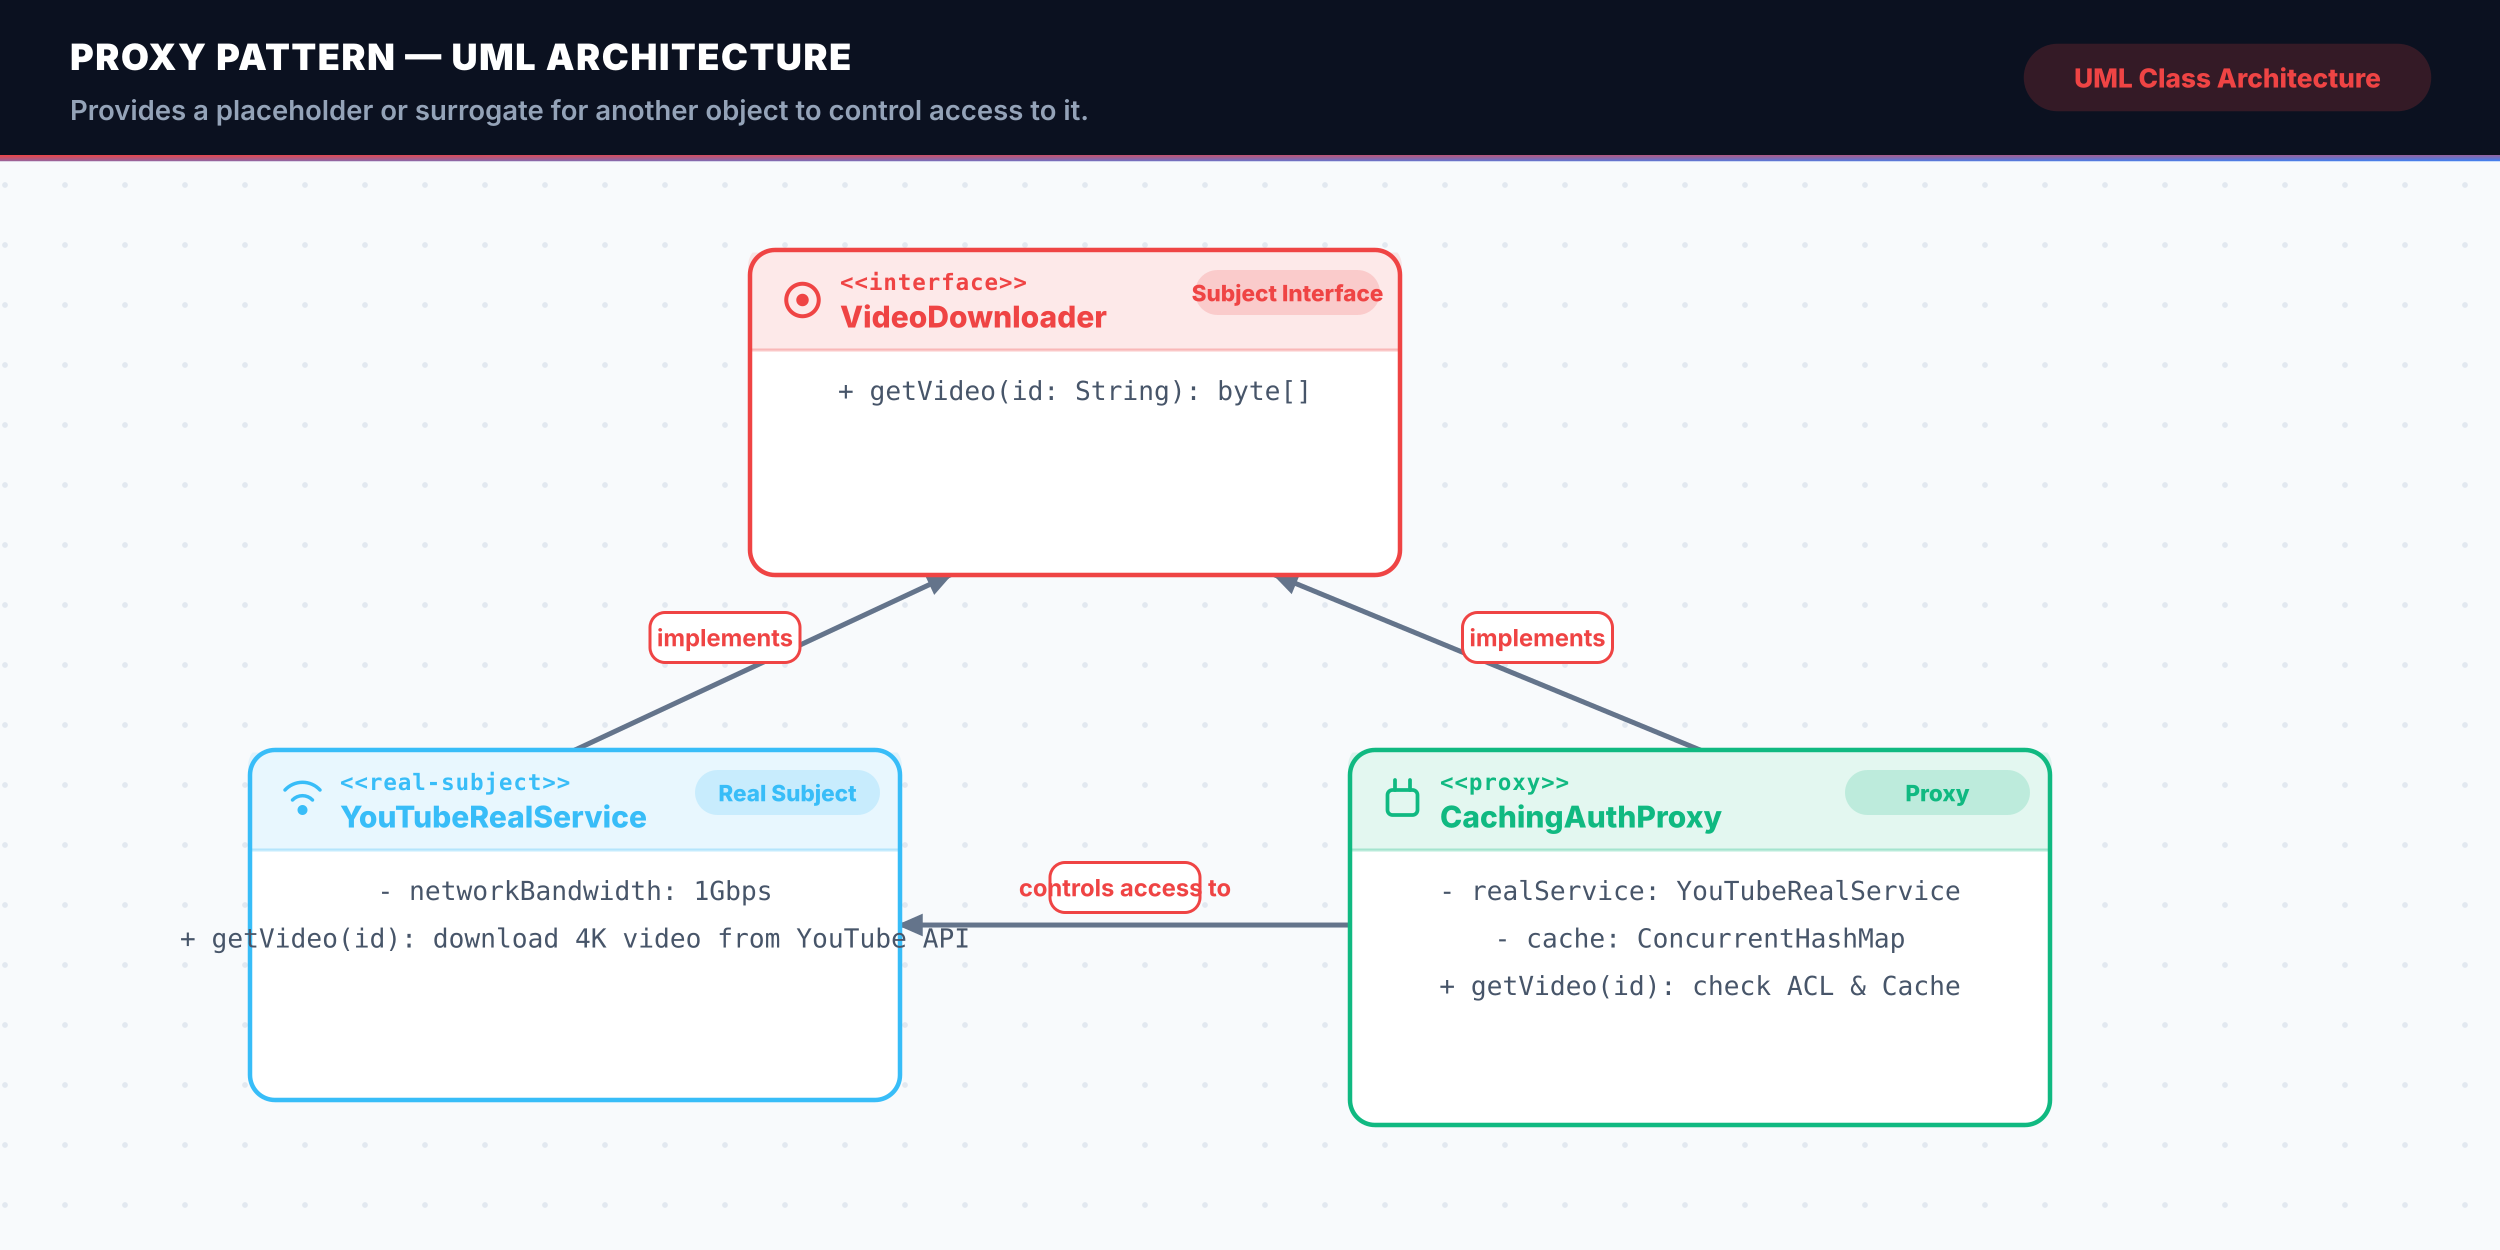
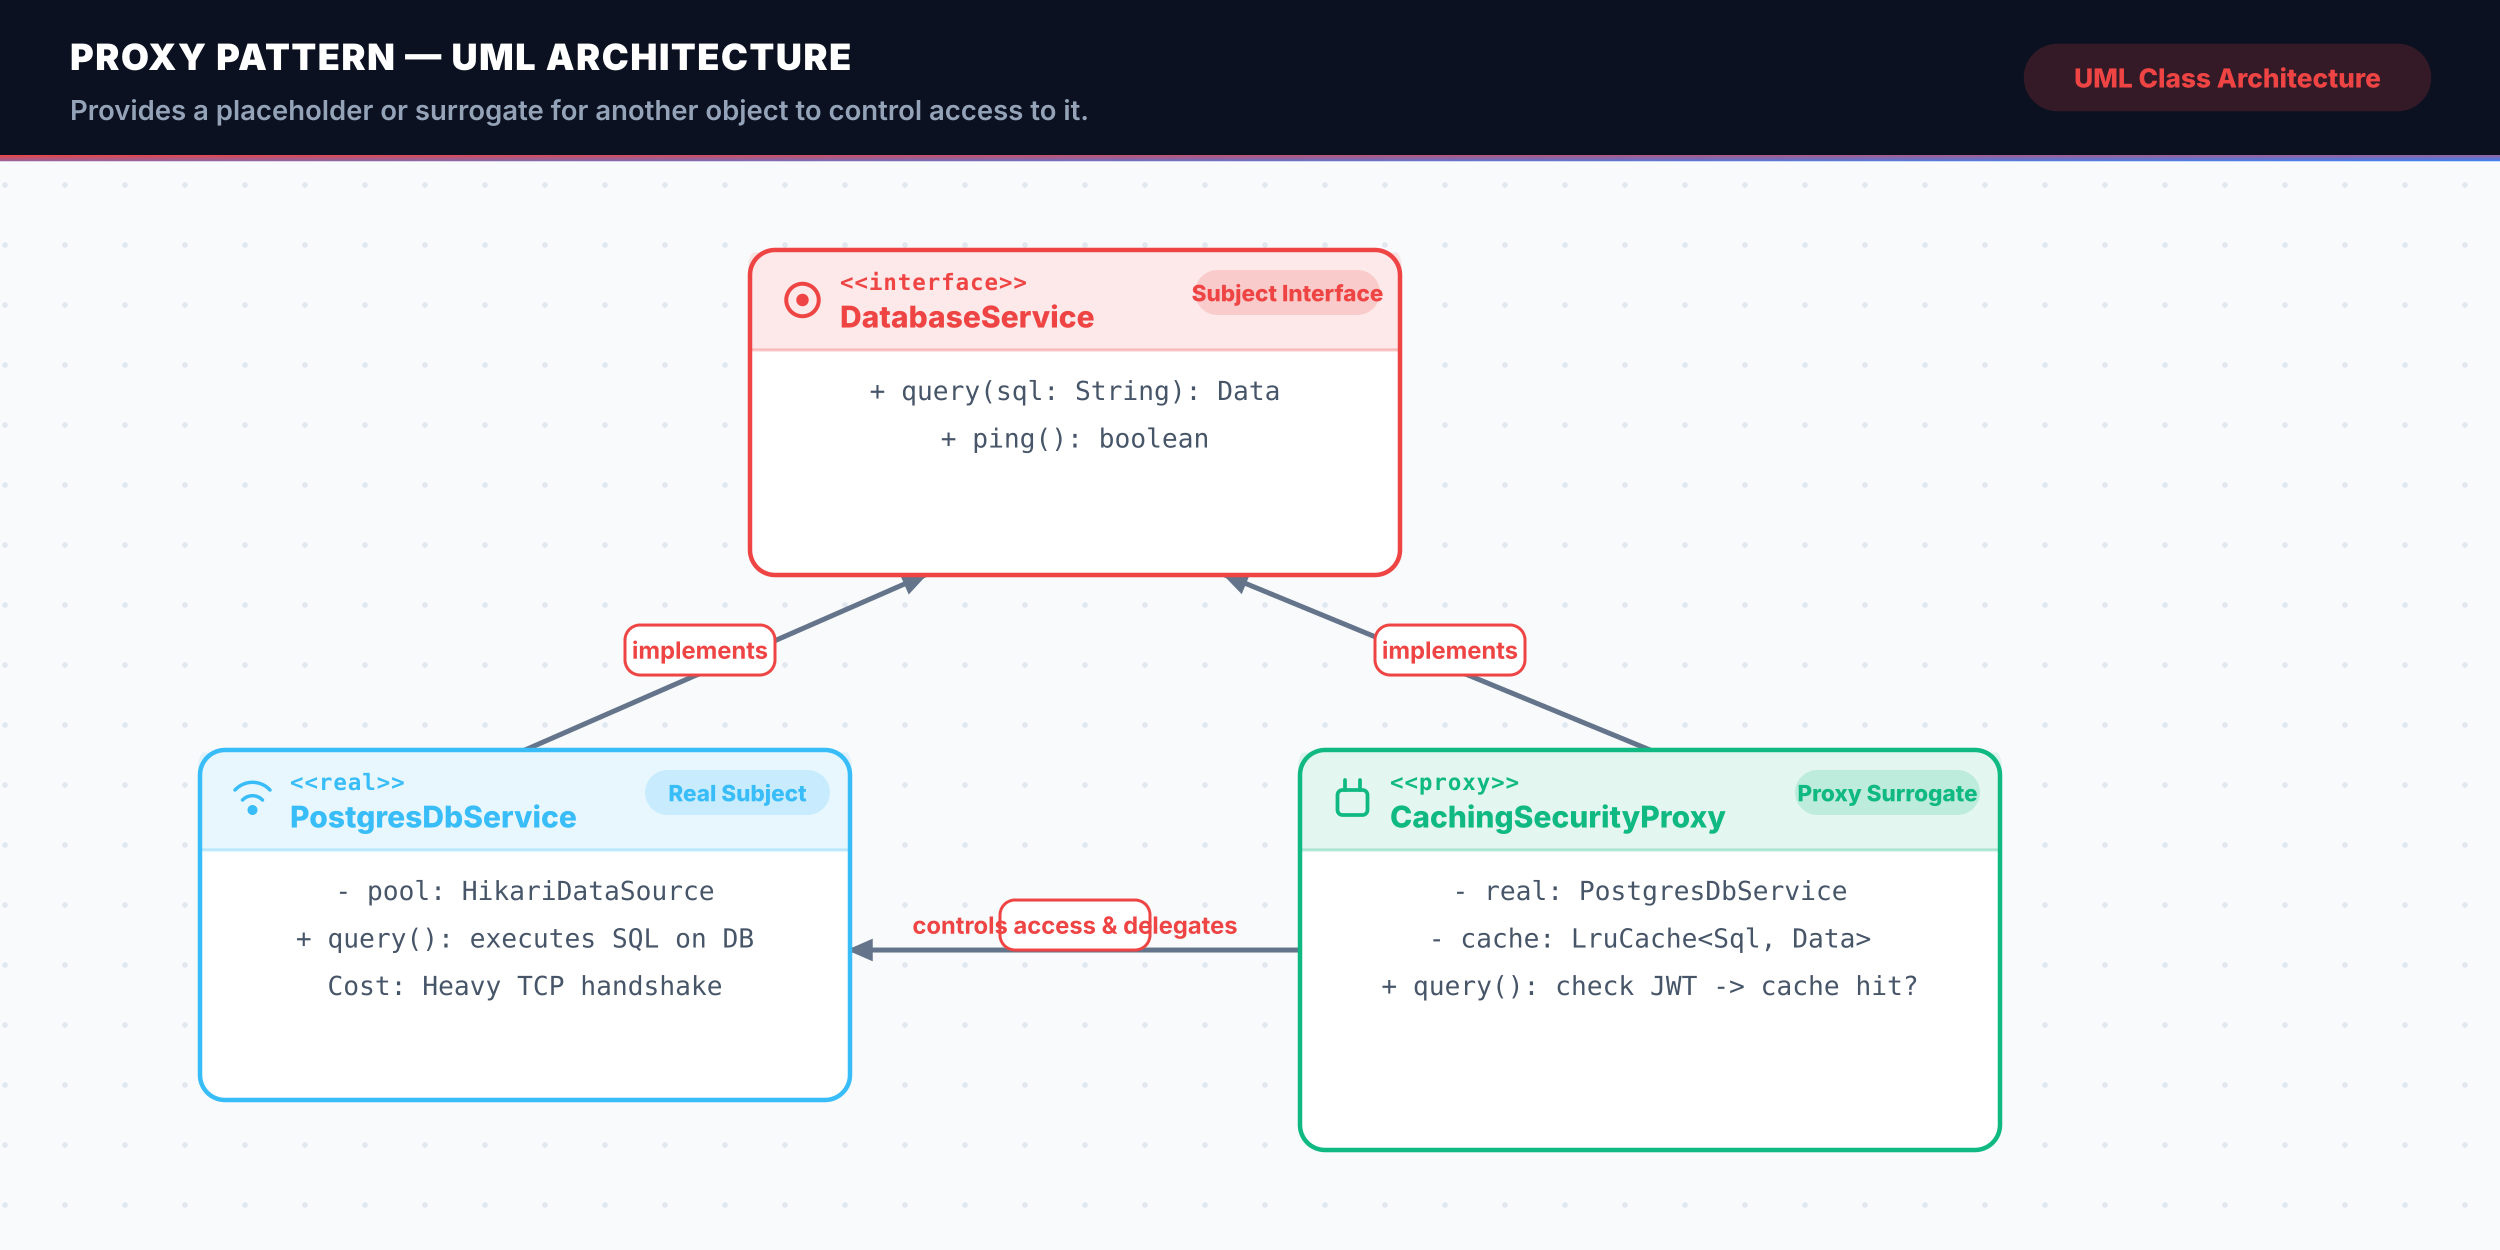
<svg xmlns="http://www.w3.org/2000/svg" viewBox="0 0 1000 500" width="1000" height="500">
  <defs>
    <style>
      .bg { fill: #f8fafc; }
      .grid-dot { fill: #e2e8f0; }
      .header-bg { fill: #0b1120; }
      .header-title { fill: #ffffff; }
      .header-sub { fill: #94a3b8; }
      .card-bg { fill: #ffffff; }
      .text-muted { fill: #475569; }
      .arrow-line { stroke: #64748b; stroke-width: 2; fill: none; stroke-linecap: round; stroke-linejoin: round; }
      .arrow-dash { stroke: #94a3b8; stroke-width: 2; stroke-dasharray: 5,4; fill: none; stroke-linecap: round; }
      .arrow-head { fill: #64748b; }
      .pill-bg { fill: #ffffff; }

      @media (prefers-color-scheme: dark) {
        .bg { fill: #070b14; }
        .grid-dot { fill: #1e293b; }
        .header-bg { fill: #030712; }
        .card-bg { fill: #0f172a; }
        .text-muted { fill: #94a3b8; }
        .arrow-line { stroke: #94a3b8; }
        .arrow-dash { stroke: #64748b; }
        .arrow-head { fill: #94a3b8; }
        .pill-bg { fill: #0f172a; }
      }
    </style>
    <pattern id="grid" width="24" height="24" patternUnits="userSpaceOnUse">
      <circle cx="2" cy="2" r="1.15" class="grid-dot" />
    </pattern>
    <linearGradient id="headerGrad" x1="0%" y1="0%" x2="100%" y2="100%">
      <stop offset="0%" stop-color="#ef4444" />
      <stop offset="100%" stop-color="#3b82f6" />
    </linearGradient>
    <marker id="arrow" viewBox="0 0 10 10" refX="7" refY="5" markerWidth="6.5" markerHeight="6.5" orient="auto-start-reverse">
      <path d="M 0 1.5 L 8 5 L 0 8.5 z" class="arrow-head" />
    </marker>
    <marker id="uml-realize" viewBox="0 0 12 12" refX="11" refY="6" markerWidth="9" markerHeight="9" orient="auto-start-reverse">
      <polygon points="1,1 11,6 1,11" fill="#ffffff" stroke="#ef4444" stroke-width="1.8" />
    </marker>
    <marker id="uml-inherit" viewBox="0 0 12 12" refX="11" refY="6" markerWidth="9" markerHeight="9" orient="auto-start-reverse">
      <polygon points="1,1 11,6 1,11" fill="#ffffff" stroke="#ef4444" stroke-width="1.8" />
    </marker>
  </defs>
  <rect width="1000" height="500" class="bg" />
  <rect width="1000" height="500" fill="url(#grid)" />
  <rect x="0" y="0" width="1000" height="64" class="header-bg" />
  <rect x="0" y="62" width="1000" height="2.5" fill="url(#headerGrad)" />
  <text x="28" y="28" font-family="-apple-system, BlinkMacSystemFont, sans-serif" font-size="14.5" font-weight="900" class="header-title" letter-spacing="0.04em">PROXY PATTERN — UML ARCHITECTURE</text>
  <text x="28" y="48" font-family="-apple-system, BlinkMacSystemFont, sans-serif" font-size="11" font-weight="600" class="header-sub">Provides a placeholder or surrogate for another object to control access to it.</text>
  <rect x="810" y="18" width="162" height="26" rx="13" fill="#ef4444" opacity="0.18" stroke="#ef4444" stroke-width="1" />
  <text x="891" y="35" text-anchor="middle" font-family="-apple-system, BlinkMacSystemFont, sans-serif" font-size="10.5" font-weight="800" fill="#ef4444">UML Class Architecture</text>
  <g id="conn-0">
-     <path d="M 230 300 L 380 230" class="arrow-line" stroke="#ef4444" marker-end="url(#arrow)" />
-     <rect x="260" y="245" width="60" height="20" rx="6" class="pill-bg" stroke="#ef4444" stroke-width="1.2" />
-     <text x="290" y="258.5" text-anchor="middle" font-family="-apple-system, BlinkMacSystemFont, sans-serif" font-size="9.5" font-weight="750" fill="#ef4444">implements</text>
+     <path d="M 210 300 L 370 230" class="arrow-line" stroke="#ef4444" marker-end="url(#arrow)" />
+     <rect x="250" y="250" width="60" height="20" rx="6" class="pill-bg" stroke="#ef4444" stroke-width="1.2" />
+     <text x="280" y="263.5" text-anchor="middle" font-family="-apple-system, BlinkMacSystemFont, sans-serif" font-size="9.5" font-weight="750" fill="#ef4444">implements</text>
  </g>
  <g id="conn-1">
-     <path d="M 680 300 L 510 230" class="arrow-line" stroke="#ef4444" marker-end="url(#arrow)" />
-     <rect x="585" y="245" width="60" height="20" rx="6" class="pill-bg" stroke="#ef4444" stroke-width="1.2" />
-     <text x="615" y="258.5" text-anchor="middle" font-family="-apple-system, BlinkMacSystemFont, sans-serif" font-size="9.5" font-weight="750" fill="#ef4444">implements</text>
+     <path d="M 660 300 L 490 230" class="arrow-line" stroke="#ef4444" marker-end="url(#arrow)" />
+     <rect x="550" y="250" width="60" height="20" rx="6" class="pill-bg" stroke="#ef4444" stroke-width="1.2" />
+     <text x="580" y="263.5" text-anchor="middle" font-family="-apple-system, BlinkMacSystemFont, sans-serif" font-size="9.5" font-weight="750" fill="#ef4444">implements</text>
  </g>
  <g id="conn-2">
-     <path d="M 540 370 L 360 370" class="arrow-line" stroke="#ef4444" marker-end="url(#arrow)" />
-     <rect x="420" y="345" width="60" height="20" rx="6" class="pill-bg" stroke="#ef4444" stroke-width="1.2" />
-     <text x="450" y="358.5" text-anchor="middle" font-family="-apple-system, BlinkMacSystemFont, sans-serif" font-size="9.5" font-weight="750" fill="#ef4444">controls access to</text>
+     <path d="M 520 380 L 340 380" class="arrow-line" stroke="#ef4444" marker-end="url(#arrow)" />
+     <rect x="400" y="360" width="60" height="20" rx="6" class="pill-bg" stroke="#ef4444" stroke-width="1.2" />
+     <text x="430" y="373.5" text-anchor="middle" font-family="-apple-system, BlinkMacSystemFont, sans-serif" font-size="9.5" font-weight="750" fill="#ef4444">controls access &amp; delegates</text>
  </g>
  <g id="node-0" class="node-card">
    <rect x="300" y="100" width="260" height="130" rx="10" class="card-bg" stroke="#ef4444" stroke-width="1.8" />
    <path d="M 301 101 L 559 101 A 9 9 0 0 1 560 110 L 560 140 L 300 140 L 300 110 A 9 9 0 0 1 301 101 Z" fill="#ef4444" opacity="0.12" />
    <line x1="300" y1="140" x2="560" y2="140" stroke="#ef4444" stroke-width="1.2" opacity="0.3" />
    <g transform="translate(312, 111)">
      <circle cx="9" cy="9" r="6.5" fill="none" stroke="#ef4444" stroke-width="1.6" />
      <circle cx="9" cy="9" r="2.5" fill="#ef4444" />
    </g>
    <text x="336" y="116" font-family="ui-monospace, monospace" font-size="9" font-weight="700" fill="#ef4444" letter-spacing="0.04em">&lt;&lt;interface&gt;&gt;</text>
-     <text x="336" y="131" font-family="-apple-system, BlinkMacSystemFont, sans-serif" font-size="12" font-weight="800" fill="#ef4444">VideoDownloader</text>
+     <text x="336" y="131" font-family="-apple-system, BlinkMacSystemFont, sans-serif" font-size="12" font-weight="800" fill="#ef4444">DatabaseService</text>
    <rect x="478" y="108" width="74" height="18" rx="9" fill="#ef4444" opacity="0.18" />
    <text x="515" y="120.5" text-anchor="middle" font-family="-apple-system, BlinkMacSystemFont, sans-serif" font-size="9" font-weight="800" fill="#ef4444">Subject Interface</text>
-     <text x="430" y="160" text-anchor="middle" font-family="ui-monospace, SFMono-Regular, Menlo, Monaco, Consolas, monospace" font-size="10.5" class="text-muted">+ getVideo(id: String): byte[]</text>
+     <text x="430" y="160" text-anchor="middle" font-family="ui-monospace, SFMono-Regular, Menlo, Monaco, Consolas, monospace" font-size="10.5" class="text-muted">+ query(sql: String): Data</text>
+     <text x="430" y="179" text-anchor="middle" font-family="ui-monospace, SFMono-Regular, Menlo, Monaco, Consolas, monospace" font-size="10.5" class="text-muted">+ ping(): boolean</text>
  </g>
  <g id="node-1" class="node-card">
-     <rect x="100" y="300" width="260" height="140" rx="10" class="card-bg" stroke="#38bdf8" stroke-width="1.8" />
-     <path d="M 101 301 L 359 301 A 9 9 0 0 1 360 310 L 360 340 L 100 340 L 100 310 A 9 9 0 0 1 101 301 Z" fill="#38bdf8" opacity="0.12" />
-     <line x1="100" y1="340" x2="360" y2="340" stroke="#38bdf8" stroke-width="1.2" opacity="0.3" />
-     <g transform="translate(112, 311)">
+     <rect x="80" y="300" width="260" height="140" rx="10" class="card-bg" stroke="#38bdf8" stroke-width="1.8" />
+     <path d="M 81 301 L 339 301 A 9 9 0 0 1 340 310 L 340 340 L 80 340 L 80 310 A 9 9 0 0 1 81 301 Z" fill="#38bdf8" opacity="0.12" />
+     <line x1="80" y1="340" x2="340" y2="340" stroke="#38bdf8" stroke-width="1.2" opacity="0.3" />
+     <g transform="translate(92, 311)">
      <circle cx="9" cy="13" r="2" fill="#38bdf8" />
      <path d="M 5 9 a 5.5 5.5 0 0 1 8 0" fill="none" stroke="#38bdf8" stroke-width="1.4" stroke-linecap="round" />
      <path d="M 2 5 a 9.5 9.5 0 0 1 14 0" fill="none" stroke="#38bdf8" stroke-width="1.4" stroke-linecap="round" />
    </g>
-     <text x="136" y="316" font-family="ui-monospace, monospace" font-size="9" font-weight="700" fill="#38bdf8" letter-spacing="0.04em">&lt;&lt;real-subject&gt;&gt;</text>
-     <text x="136" y="331" font-family="-apple-system, BlinkMacSystemFont, sans-serif" font-size="12" font-weight="800" fill="#38bdf8">YouTubeRealService</text>
-     <rect x="278" y="308" width="74" height="18" rx="9" fill="#38bdf8" opacity="0.18" />
-     <text x="315" y="320.5" text-anchor="middle" font-family="-apple-system, BlinkMacSystemFont, sans-serif" font-size="9" font-weight="800" fill="#38bdf8">Real Subject</text>
-     <text x="230" y="360" text-anchor="middle" font-family="ui-monospace, SFMono-Regular, Menlo, Monaco, Consolas, monospace" font-size="10.5" class="text-muted">- networkBandwidth: 1Gbps</text>
-     <text x="230" y="379" text-anchor="middle" font-family="ui-monospace, SFMono-Regular, Menlo, Monaco, Consolas, monospace" font-size="10.5" class="text-muted">+ getVideo(id): download 4K video from YouTube API</text>
+     <text x="116" y="316" font-family="ui-monospace, monospace" font-size="9" font-weight="700" fill="#38bdf8" letter-spacing="0.04em">&lt;&lt;real&gt;&gt;</text>
+     <text x="116" y="331" font-family="-apple-system, BlinkMacSystemFont, sans-serif" font-size="12" font-weight="800" fill="#38bdf8">PostgresDbService</text>
+     <rect x="258" y="308" width="74" height="18" rx="9" fill="#38bdf8" opacity="0.18" />
+     <text x="295" y="320.5" text-anchor="middle" font-family="-apple-system, BlinkMacSystemFont, sans-serif" font-size="9" font-weight="800" fill="#38bdf8">Real Subject</text>
+     <text x="210" y="360" text-anchor="middle" font-family="ui-monospace, SFMono-Regular, Menlo, Monaco, Consolas, monospace" font-size="10.5" class="text-muted">- pool: HikariDataSource</text>
+     <text x="210" y="379" text-anchor="middle" font-family="ui-monospace, SFMono-Regular, Menlo, Monaco, Consolas, monospace" font-size="10.5" class="text-muted">+ query(): executes SQL on DB</text>
+     <text x="210" y="398" text-anchor="middle" font-family="ui-monospace, SFMono-Regular, Menlo, Monaco, Consolas, monospace" font-size="10.5" class="text-muted">Cost: Heavy TCP handshake</text>
  </g>
  <g id="node-2" class="node-card">
-     <rect x="540" y="300" width="280" height="150" rx="10" class="card-bg" stroke="#10b981" stroke-width="1.8" />
-     <path d="M 541 301 L 819 301 A 9 9 0 0 1 820 310 L 820 340 L 540 340 L 540 310 A 9 9 0 0 1 541 301 Z" fill="#10b981" opacity="0.12" />
-     <line x1="540" y1="340" x2="820" y2="340" stroke="#10b981" stroke-width="1.2" opacity="0.3" />
-     <g transform="translate(552, 311)">
+     <rect x="520" y="300" width="280" height="160" rx="10" class="card-bg" stroke="#10b981" stroke-width="1.8" />
+     <path d="M 521 301 L 799 301 A 9 9 0 0 1 800 310 L 800 340 L 520 340 L 520 310 A 9 9 0 0 1 521 301 Z" fill="#10b981" opacity="0.12" />
+     <line x1="520" y1="340" x2="800" y2="340" stroke="#10b981" stroke-width="1.2" opacity="0.3" />
+     <g transform="translate(532, 311)">
      <rect x="3" y="5" width="12" height="10" rx="2" fill="none" stroke="#10b981" stroke-width="1.5" />
      <line x1="6" y1="1" x2="6" y2="5" stroke="#10b981" stroke-width="1.5" stroke-linecap="round" />
      <line x1="12" y1="1" x2="12" y2="5" stroke="#10b981" stroke-width="1.5" stroke-linecap="round" />
    </g>
-     <text x="576" y="316" font-family="ui-monospace, monospace" font-size="9" font-weight="700" fill="#10b981" letter-spacing="0.04em">&lt;&lt;proxy&gt;&gt;</text>
-     <text x="576" y="331" font-family="-apple-system, BlinkMacSystemFont, sans-serif" font-size="12" font-weight="800" fill="#10b981">CachingAuthProxy</text>
-     <rect x="738" y="308" width="74" height="18" rx="9" fill="#10b981" opacity="0.18" />
-     <text x="775" y="320.5" text-anchor="middle" font-family="-apple-system, BlinkMacSystemFont, sans-serif" font-size="9" font-weight="800" fill="#10b981">Proxy</text>
-     <text x="680" y="360" text-anchor="middle" font-family="ui-monospace, SFMono-Regular, Menlo, Monaco, Consolas, monospace" font-size="10.5" class="text-muted">- realService: YouTubeRealService</text>
-     <text x="680" y="379" text-anchor="middle" font-family="ui-monospace, SFMono-Regular, Menlo, Monaco, Consolas, monospace" font-size="10.5" class="text-muted">- cache: ConcurrentHashMap</text>
-     <text x="680" y="398" text-anchor="middle" font-family="ui-monospace, SFMono-Regular, Menlo, Monaco, Consolas, monospace" font-size="10.5" class="text-muted">+ getVideo(id): check ACL &amp; Cache</text>
+     <text x="556" y="316" font-family="ui-monospace, monospace" font-size="9" font-weight="700" fill="#10b981" letter-spacing="0.04em">&lt;&lt;proxy&gt;&gt;</text>
+     <text x="556" y="331" font-family="-apple-system, BlinkMacSystemFont, sans-serif" font-size="12" font-weight="800" fill="#10b981">CachingSecurityProxy</text>
+     <rect x="718" y="308" width="74" height="18" rx="9" fill="#10b981" opacity="0.18" />
+     <text x="755" y="320.5" text-anchor="middle" font-family="-apple-system, BlinkMacSystemFont, sans-serif" font-size="9" font-weight="800" fill="#10b981">Proxy Surrogate</text>
+     <text x="660" y="360" text-anchor="middle" font-family="ui-monospace, SFMono-Regular, Menlo, Monaco, Consolas, monospace" font-size="10.5" class="text-muted">- real: PostgresDbService</text>
+     <text x="660" y="379" text-anchor="middle" font-family="ui-monospace, SFMono-Regular, Menlo, Monaco, Consolas, monospace" font-size="10.5" class="text-muted">- cache: LruCache&lt;Sql, Data&gt;</text>
+     <text x="660" y="398" text-anchor="middle" font-family="ui-monospace, SFMono-Regular, Menlo, Monaco, Consolas, monospace" font-size="10.5" class="text-muted">+ query(): check JWT -&gt; cache hit?</text>
  </g>
</svg>
